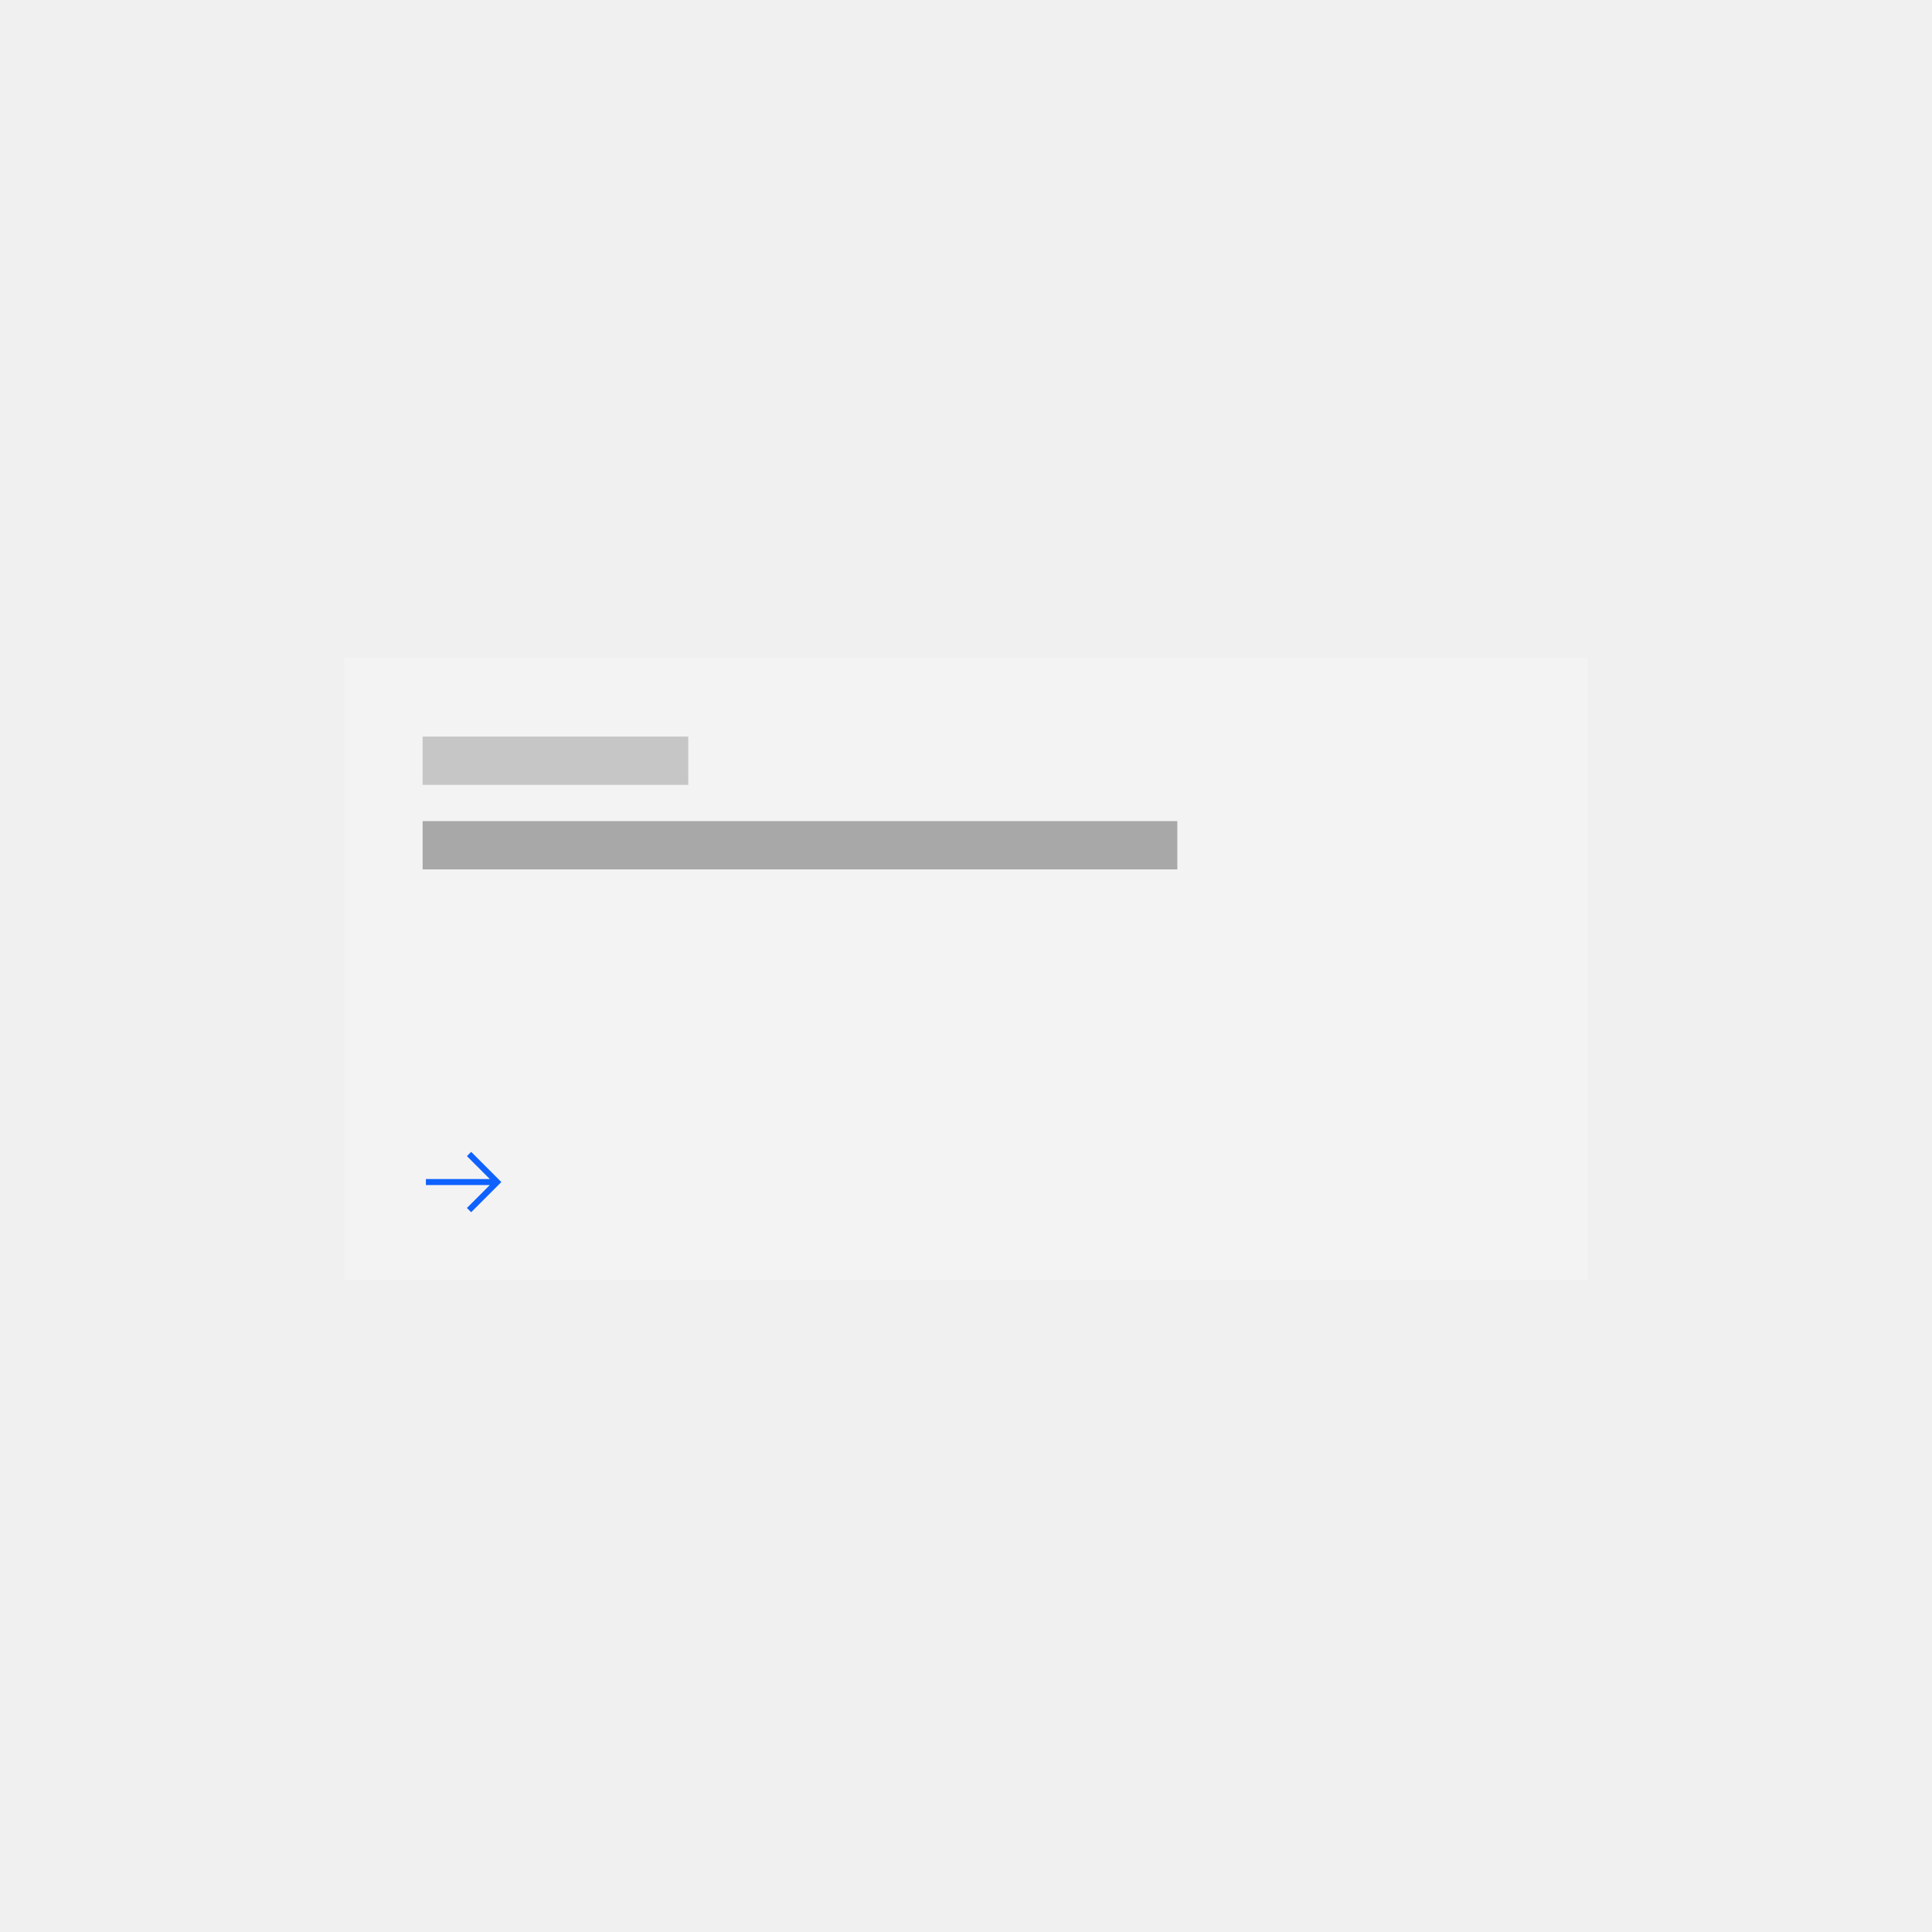
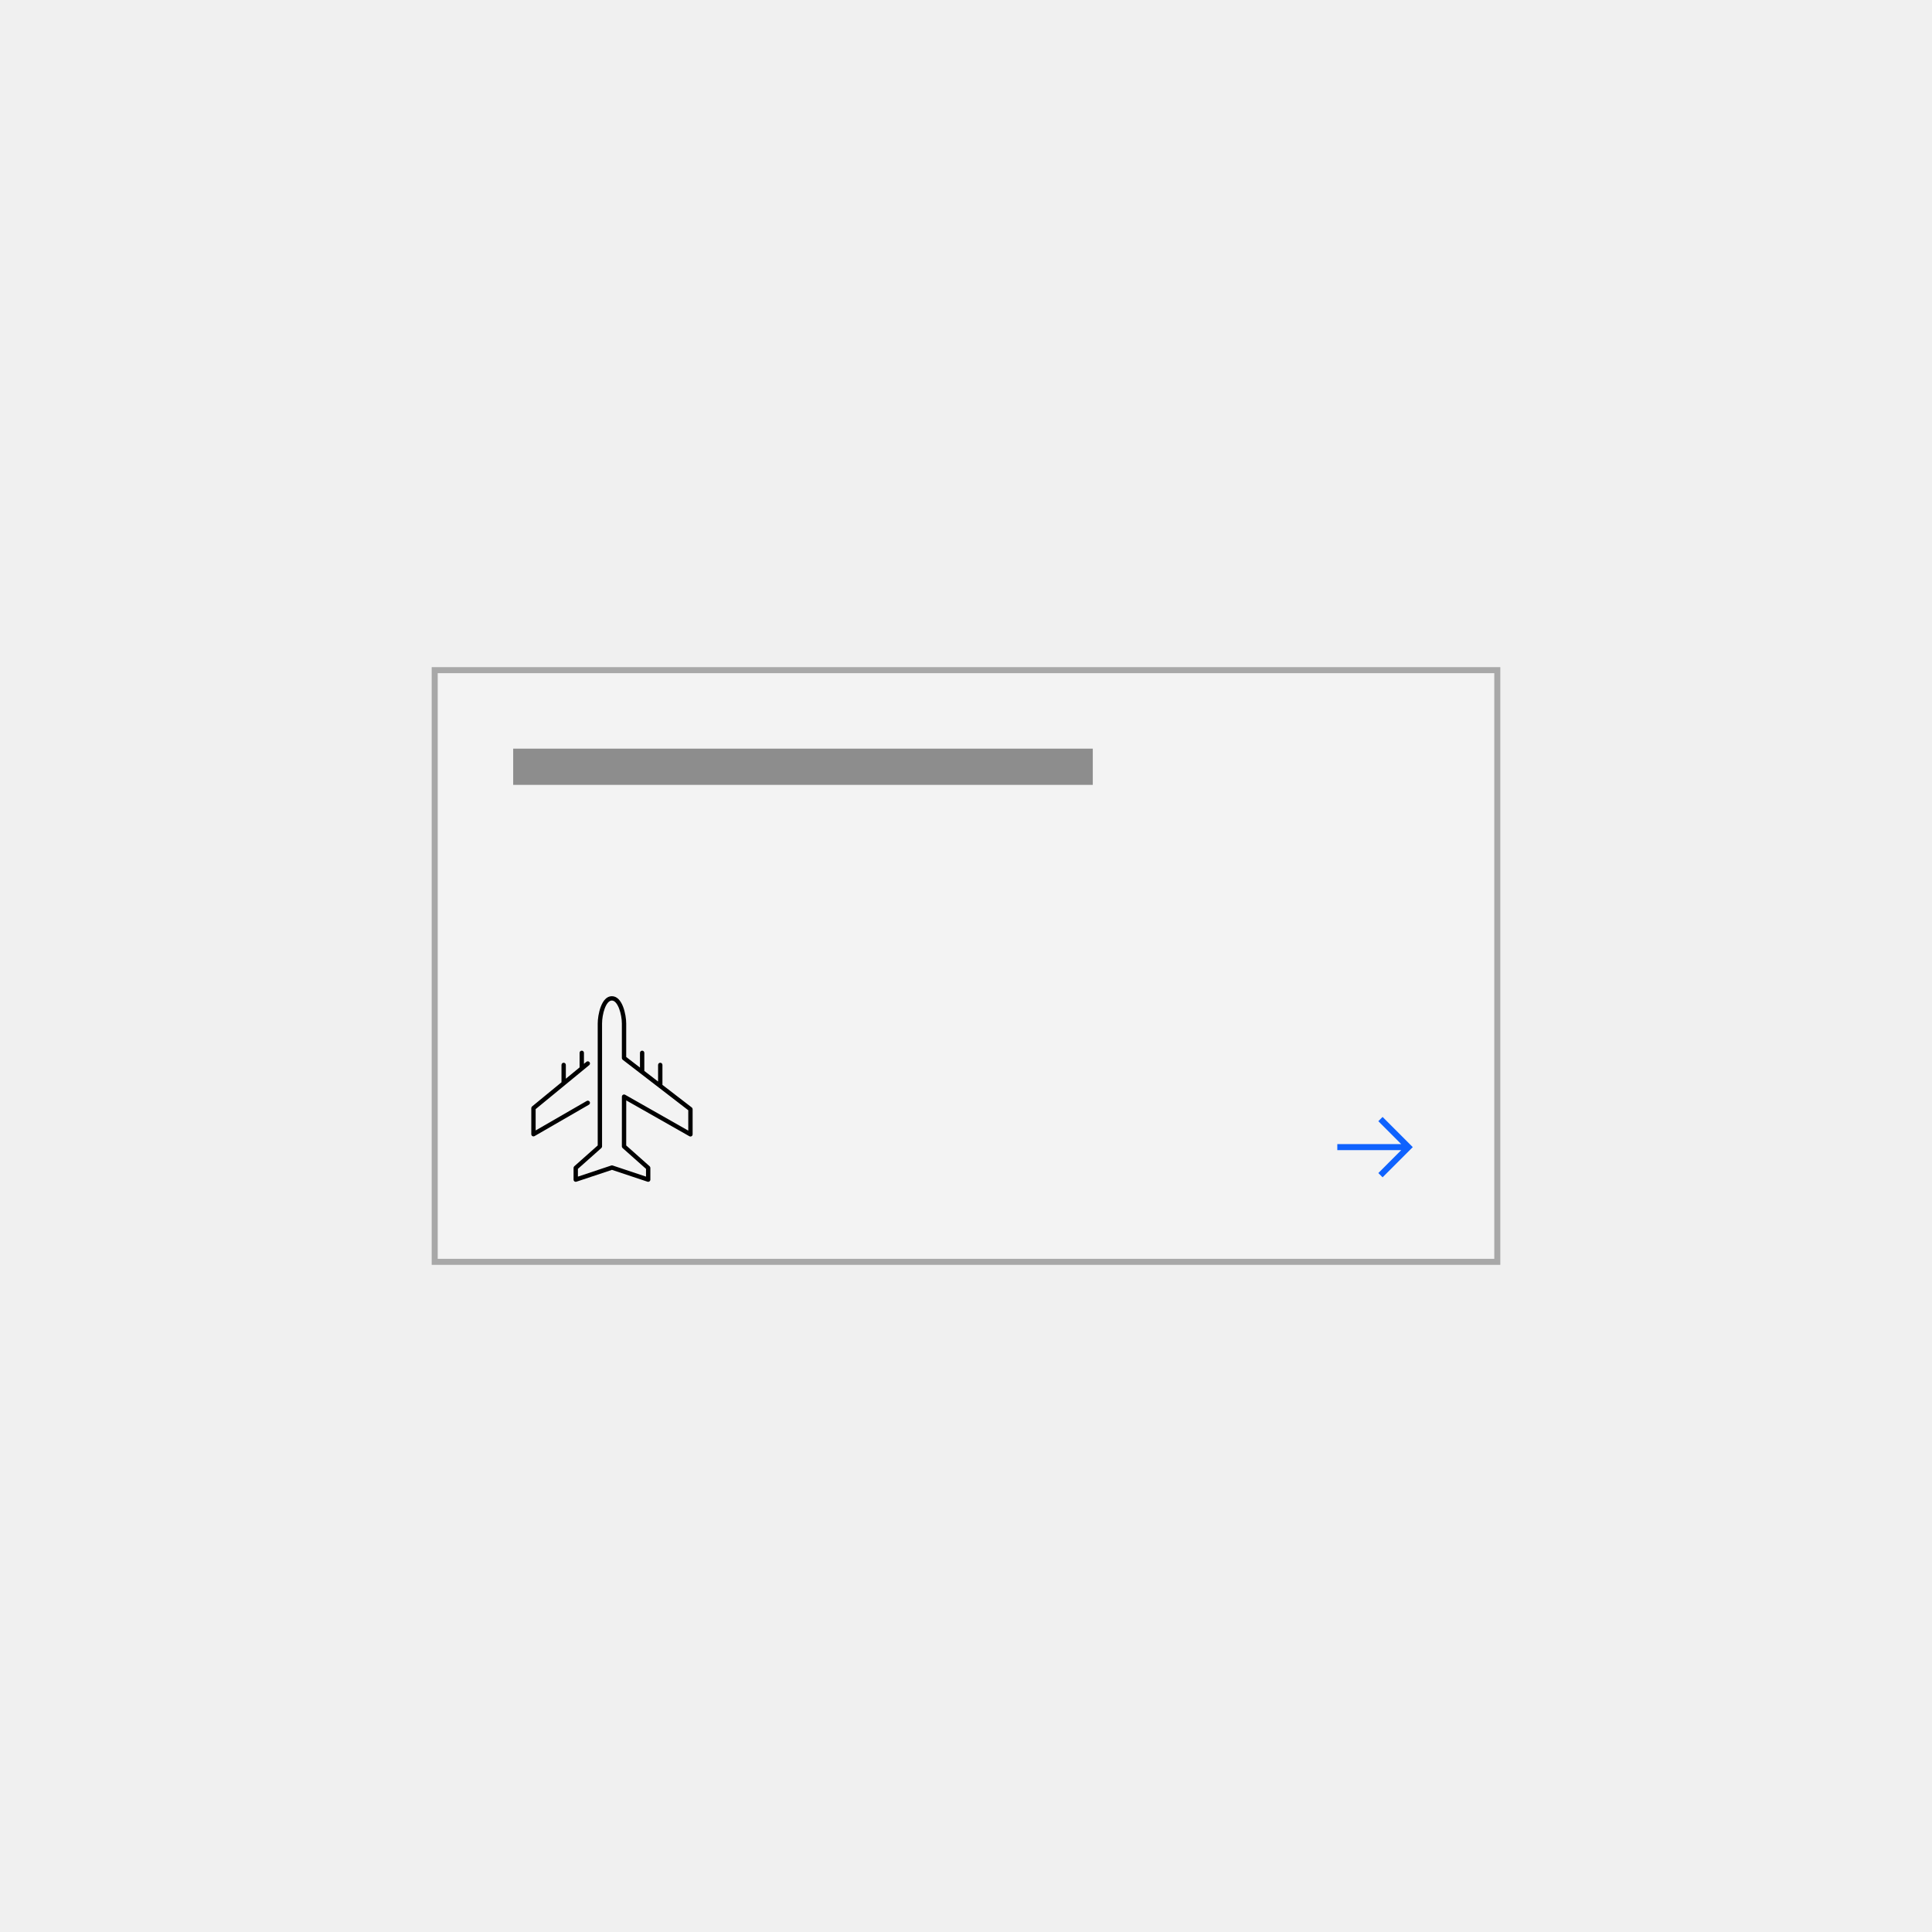
- <svg xmlns="http://www.w3.org/2000/svg" xmlns:xlink="http://www.w3.org/1999/xlink" width="320px" height="320px" viewBox="0 0 320 320" version="1.1">
-   <defs>
-     <polygon id="path-1" points="9 3 8.295 3.705 12.085 7.5 1.5 7.5 1.5 8.5 12.085 8.5 8.295 12.295 9 13 14 8" />
-   </defs>
-   <g id="card" stroke="none" stroke-width="1" fill="none" fill-rule="evenodd">
-     <g id="Group" transform="translate(57, 109)">
-       <rect id="Rectangle-Copy-3" fill="#F3F3F3" x="0" y="0" width="206" height="103" />
-       <rect id="Rectangle-Copy-4" fill="#C6C6C6" x="13" y="13" width="44" height="8" />
-       <rect id="Rectangle-Copy-5" fill="#A8A8A8" x="13" y="27" width="125" height="8" />
-       <g transform="translate(12.04075, 78.7837)" id="icons/arrows/ibm-forward-link-copy-2">
-         <mask id="mask-2" fill="white">
-           <use xlink:href="#path-1" />
-         </mask>
-         <use id="icon-color" fill="#0F62FE" xlink:href="#path-1" />
-       </g>
-     </g>
-   </g>
+ <svg xmlns="http://www.w3.org/2000/svg" width="320" height="320" viewBox="0 0 320 320" fill="none">
+   <rect x="72" y="111" width="176" height="98" fill="#F3F3F3" stroke="#A8A8A8" />
+   <path fill-rule="evenodd" clip-rule="evenodd" d="M101.474 193.042C101.437 193.03 101.399 193.024 101.36 193.024C101.321 193.024 101.283 193.03 101.246 193.042L95.72 194.885V193.601L99.599 190.154C99.676 190.085 99.72 189.987 99.72 189.884V169.53C99.72 167.977 100.352 165.721 101.341 165.721C102.339 165.721 103 168.013 103 169.53V175.244C103 175.356 103.052 175.461 103.14 175.53L109.128 180.141C109.136 180.148 109.145 180.154 109.153 180.16L114 183.893V187.266L103.543 181.327C103.431 181.264 103.295 181.266 103.184 181.329C103.073 181.394 103.005 181.513 103.005 181.641L103 189.884C103 189.987 103.044 190.085 103.121 190.154L107 193.601V194.885L101.474 193.042ZM106.72 177.378L109 179.134V176.384C109 176.185 109.161 176.024 109.36 176.024C109.559 176.024 109.72 176.185 109.72 176.384V179.688L114.58 183.431C114.668 183.499 114.72 183.605 114.72 183.716V187.884C114.72 188.012 114.652 188.131 114.541 188.196C114.43 188.26 114.294 188.26 114.182 188.197L103.725 182.259L103.72 189.723L107.599 193.169C107.676 193.238 107.72 193.336 107.72 193.439V195.384C107.72 195.499 107.664 195.609 107.57 195.676C107.508 195.721 107.435 195.744 107.36 195.744C107.322 195.744 107.283 195.738 107.246 195.726L101.36 193.764L95.474 195.726C95.364 195.761 95.243 195.744 95.15 195.676C95.056 195.609 95 195.499 95 195.384V193.439C95 193.336 95.044 193.238 95.121 193.169L99 189.722V169.53C99 168.111 99.589 165 101.341 165C103.121 165 103.72 168.111 103.72 169.53V175.068L106 176.823V174.384C106 174.185 106.161 174.023 106.36 174.023C106.559 174.023 106.72 174.185 106.72 174.384V177.378ZM93 179.252L93 179.26L88.131 183.26C88.048 183.328 88 183.431 88 183.538V187.862C88 187.991 88.068 188.109 88.18 188.173C88.235 188.205 88.298 188.222 88.36 188.222C88.422 188.222 88.485 188.205 88.54 188.173L97.54 182.977C97.712 182.877 97.771 182.658 97.672 182.486C97.572 182.312 97.352 182.252 97.18 182.354L88.72 187.238V183.708L97.589 176.423C97.742 176.297 97.764 176.07 97.638 175.916C97.512 175.763 97.285 175.742 97.131 175.867L96.72 176.204V174.383C96.72 174.184 96.559 174.023 96.36 174.023C96.161 174.023 96 174.184 96 174.383V176.787C96 176.79 96 176.793 96 176.796L93.72 178.669V176.383C93.72 176.184 93.559 176.023 93.36 176.023C93.161 176.023 93 176.184 93 176.383V179.252Z" fill="black" />
+   <path fill-rule="evenodd" clip-rule="evenodd" d="M229 185L228.295 185.705L232.085 189.5H221.5V190.5H232.085L228.295 194.295L229 195L234 190L229 185V185Z" fill="#0F62FE" />
+   <mask id="mask0_0_5158" style="mask-type:luminance" maskUnits="userSpaceOnUse" x="221" y="185" width="13" height="10">
+     <path fill-rule="evenodd" clip-rule="evenodd" d="M229 185L228.295 185.705L232.085 189.5H221.5V190.5H232.085L228.295 194.295L229 195L234 190L229 185V185Z" fill="white" />
+   </mask>
+   <g mask="url(#mask0_0_5158)">
+ </g>
+   <rect x="85" y="124" width="96" height="6" fill="#8D8D8D" />
</svg>
